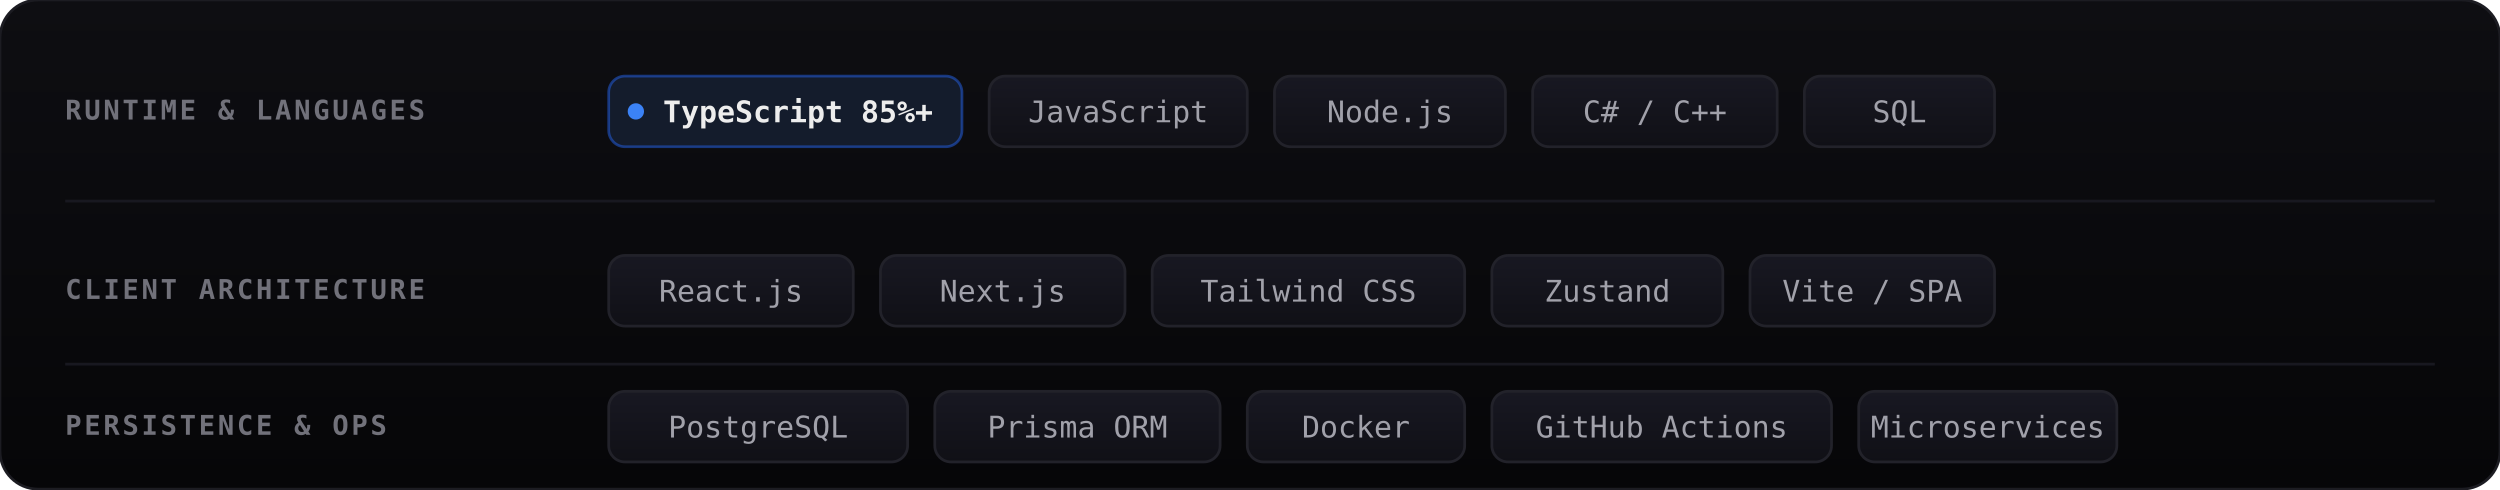
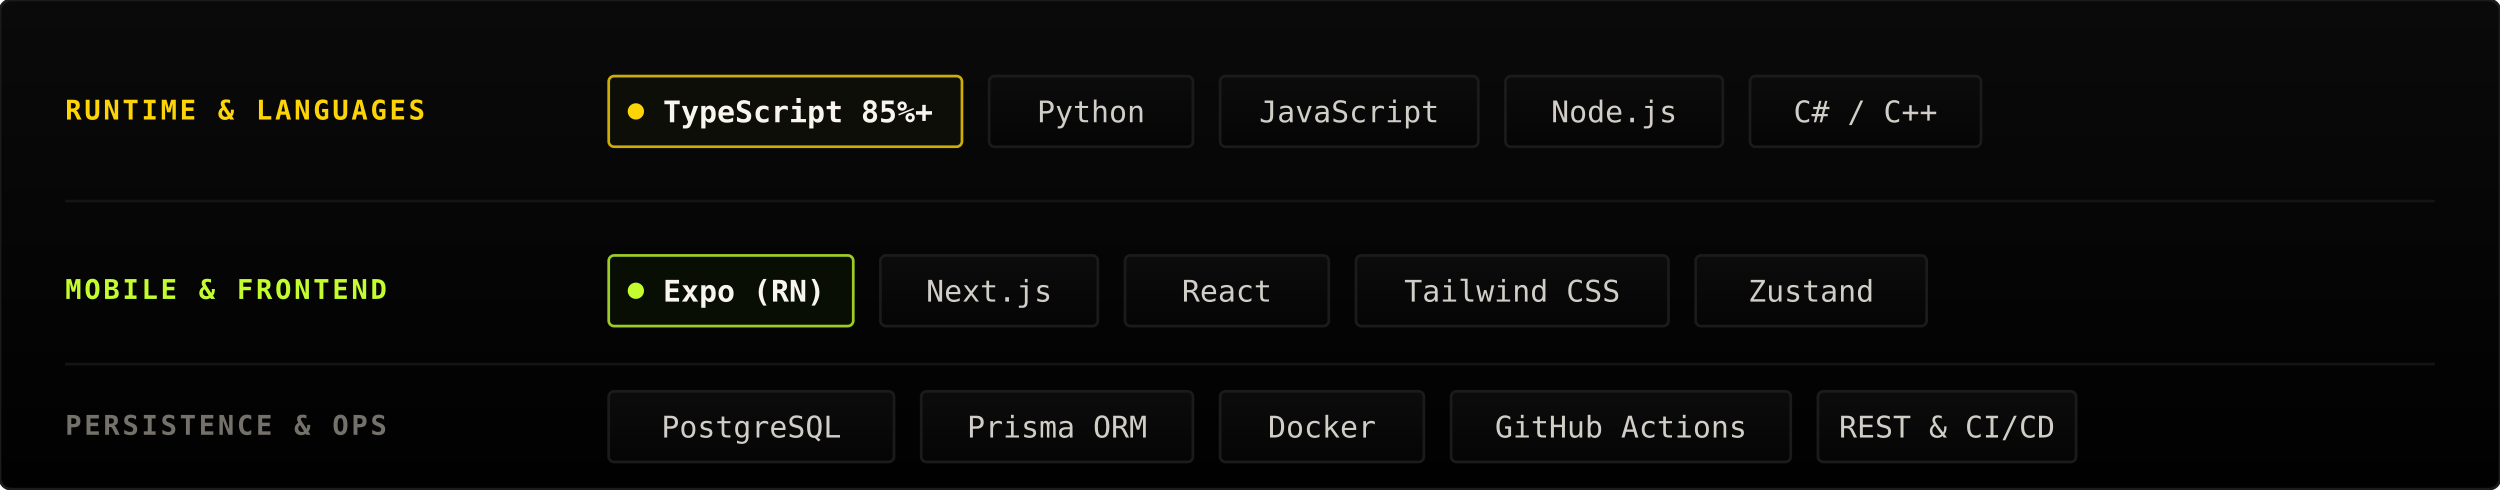
<svg xmlns="http://www.w3.org/2000/svg" viewBox="0 0 920 180" width="100%" height="100%">
  <defs>
    <linearGradient id="stackBg" x1="0%" y1="0%" x2="0%" y2="100%">
-       <stop offset="0%" stop-color="#0e0e12" />
-       <stop offset="100%" stop-color="#060608" />
+       <stop offset="0%" stop-color="#0a0a0a" />
+       <stop offset="100%" stop-color="#010101" />
    </linearGradient>
    <linearGradient id="pillGrad" x1="0%" y1="0%" x2="0%" y2="100%">
-       <stop offset="0%" stop-color="#181822" />
-       <stop offset="100%" stop-color="#101016" />
+       <stop offset="0%" stop-color="#0c0c0c" />
+       <stop offset="100%" stop-color="#050505" />
    </linearGradient>
  </defs>
  <style>
    .font-sans { font-family: -apple-system, BlinkMacSystemFont, 'Inter', 'SF Pro Display', 'Segoe UI', Roboto, sans-serif; }
    .font-mono { font-family: 'JetBrains Mono', 'SFMono-Regular', Menlo, Monaco, Consolas, monospace; }
  </style>
-   <rect width="920" height="180" rx="14" fill="url(#stackBg)" stroke="#1c1c22" stroke-width="1" />
+   <rect width="920" height="180" rx="4" fill="url(#stackBg)" stroke="#1b1b1b" stroke-width="1" />
  <g transform="translate(24, 28)">
-     <text x="0" y="16" font-size="10" font-weight="600" fill="#71717A" class="font-mono" letter-spacing="0.1em">RUNTIME &amp; LANGUAGES</text>
+     <text x="0" y="16" font-size="10" font-weight="700" fill="#fdd506" class="font-mono" letter-spacing="0.1em">RUNTIME &amp; LANGUAGES</text>
    <g transform="translate(200, 0)">
-       <rect width="130" height="26" rx="6" fill="#141c2c" stroke="#2563eb" stroke-opacity="0.5" stroke-width="1" />
-       <circle cx="10" cy="13" r="3" fill="#3b82f6" />
-       <text x="20" y="17" font-size="11" font-weight="600" fill="#EDEDED" class="font-mono">TypeScript 85%+</text>
-       <rect x="140" width="95" height="26" rx="6" fill="url(#pillGrad)" stroke="#22222a" stroke-width="1" />
-       <text x="187.5" y="17" font-size="11" font-weight="500" fill="#A1A1AA" text-anchor="middle" class="font-mono">JavaScript</text>
-       <rect x="245" width="85" height="26" rx="6" fill="url(#pillGrad)" stroke="#22222a" stroke-width="1" />
-       <text x="287.5" y="17" font-size="11" font-weight="500" fill="#A1A1AA" text-anchor="middle" class="font-mono">Node.js</text>
-       <rect x="340" width="90" height="26" rx="6" fill="url(#pillGrad)" stroke="#22222a" stroke-width="1" />
-       <text x="385" y="17" font-size="11" font-weight="500" fill="#A1A1AA" text-anchor="middle" class="font-mono">C# / C++</text>
-       <rect x="440" width="70" height="26" rx="6" fill="url(#pillGrad)" stroke="#22222a" stroke-width="1" />
-       <text x="475" y="17" font-size="11" font-weight="500" fill="#A1A1AA" text-anchor="middle" class="font-mono">SQL</text>
+       <rect width="130" height="26" rx="2" fill="#0e0e08" stroke="#fdd506" stroke-opacity="0.8" stroke-width="1" />
+       <circle cx="10" cy="13" r="3" fill="#fdd506" />
+       <text x="20" y="17" font-size="11" font-weight="700" fill="#f8f5ee" class="font-mono">TypeScript 85%+</text>
+       <rect x="140" width="75" height="26" rx="2" fill="url(#pillGrad)" stroke="#1b1b1b" stroke-width="1" />
+       <text x="177.5" y="17" font-size="11" font-weight="500" fill="#d0cec7" text-anchor="middle" class="font-mono">Python</text>
+       <rect x="225" width="95" height="26" rx="2" fill="url(#pillGrad)" stroke="#1b1b1b" stroke-width="1" />
+       <text x="272.5" y="17" font-size="11" font-weight="500" fill="#d0cec7" text-anchor="middle" class="font-mono">JavaScript</text>
+       <rect x="330" width="80" height="26" rx="2" fill="url(#pillGrad)" stroke="#1b1b1b" stroke-width="1" />
+       <text x="370" y="17" font-size="11" font-weight="500" fill="#d0cec7" text-anchor="middle" class="font-mono">Node.js</text>
+       <rect x="420" width="85" height="26" rx="2" fill="url(#pillGrad)" stroke="#1b1b1b" stroke-width="1" />
+       <text x="462.5" y="17" font-size="11" font-weight="500" fill="#d0cec7" text-anchor="middle" class="font-mono">C# / C++</text>
    </g>
  </g>
-   <line x1="24" y1="74" x2="896" y2="74" stroke="#181820" stroke-width="1" />
+   <line x1="24" y1="74" x2="896" y2="74" stroke="#141414" stroke-width="1" />
  <g transform="translate(24, 94)">
-     <text x="0" y="16" font-size="10" font-weight="600" fill="#71717A" class="font-mono" letter-spacing="0.1em">CLIENT ARCHITECTURE</text>
+     <text x="0" y="16" font-size="10" font-weight="700" fill="#c3fc2f" class="font-mono" letter-spacing="0.1em">MOBILE &amp; FRONTEND</text>
    <g transform="translate(200, 0)">
-       <rect width="90" height="26" rx="6" fill="url(#pillGrad)" stroke="#22222a" stroke-width="1" />
-       <text x="45" y="17" font-size="11" font-weight="500" fill="#A1A1AA" text-anchor="middle" class="font-mono">React.js</text>
-       <rect x="100" width="90" height="26" rx="6" fill="url(#pillGrad)" stroke="#22222a" stroke-width="1" />
-       <text x="145" y="17" font-size="11" font-weight="500" fill="#A1A1AA" text-anchor="middle" class="font-mono">Next.js</text>
-       <rect x="200" width="115" height="26" rx="6" fill="url(#pillGrad)" stroke="#22222a" stroke-width="1" />
-       <text x="257.5" y="17" font-size="11" font-weight="500" fill="#A1A1AA" text-anchor="middle" class="font-mono">Tailwind CSS</text>
-       <rect x="325" width="85" height="26" rx="6" fill="url(#pillGrad)" stroke="#22222a" stroke-width="1" />
-       <text x="367.5" y="17" font-size="11" font-weight="500" fill="#A1A1AA" text-anchor="middle" class="font-mono">Zustand</text>
-       <rect x="420" width="90" height="26" rx="6" fill="url(#pillGrad)" stroke="#22222a" stroke-width="1" />
-       <text x="465" y="17" font-size="11" font-weight="500" fill="#A1A1AA" text-anchor="middle" class="font-mono">Vite / SPA</text>
+       <rect width="90" height="26" rx="2" fill="#080e04" stroke="#c3fc2f" stroke-opacity="0.8" stroke-width="1" />
+       <circle cx="10" cy="13" r="3" fill="#c3fc2f" />
+       <text x="20" y="17" font-size="11" font-weight="700" fill="#f8f5ee" class="font-mono">Expo (RN)</text>
+       <rect x="100" width="80" height="26" rx="2" fill="url(#pillGrad)" stroke="#1b1b1b" stroke-width="1" />
+       <text x="140" y="17" font-size="11" font-weight="500" fill="#d0cec7" text-anchor="middle" class="font-mono">Next.js</text>
+       <rect x="190" width="75" height="26" rx="2" fill="url(#pillGrad)" stroke="#1b1b1b" stroke-width="1" />
+       <text x="227.5" y="17" font-size="11" font-weight="500" fill="#d0cec7" text-anchor="middle" class="font-mono">React</text>
+       <rect x="275" width="115" height="26" rx="2" fill="url(#pillGrad)" stroke="#1b1b1b" stroke-width="1" />
+       <text x="332.5" y="17" font-size="11" font-weight="500" fill="#d0cec7" text-anchor="middle" class="font-mono">Tailwind CSS</text>
+       <rect x="400" width="85" height="26" rx="2" fill="url(#pillGrad)" stroke="#1b1b1b" stroke-width="1" />
+       <text x="442.5" y="17" font-size="11" font-weight="500" fill="#d0cec7" text-anchor="middle" class="font-mono">Zustand</text>
    </g>
  </g>
-   <line x1="24" y1="134" x2="896" y2="134" stroke="#181820" stroke-width="1" />
+   <line x1="24" y1="134" x2="896" y2="134" stroke="#141414" stroke-width="1" />
  <g transform="translate(24, 146)">
-     <text x="0" y="14" font-size="10" font-weight="600" fill="#71717A" class="font-mono" letter-spacing="0.1em">PERSISTENCE &amp; OPS</text>
+     <text x="0" y="14" font-size="10" font-weight="700" fill="#74716b" class="font-mono" letter-spacing="0.1em">PERSISTENCE &amp; OPS</text>
    <g transform="translate(200, -2)">
-       <rect width="110" height="26" rx="6" fill="url(#pillGrad)" stroke="#22222a" stroke-width="1" />
-       <text x="55" y="17" font-size="11" font-weight="500" fill="#A1A1AA" text-anchor="middle" class="font-mono">PostgreSQL</text>
-       <rect x="120" width="105" height="26" rx="6" fill="url(#pillGrad)" stroke="#22222a" stroke-width="1" />
-       <text x="172.5" y="17" font-size="11" font-weight="500" fill="#A1A1AA" text-anchor="middle" class="font-mono">Prisma ORM</text>
-       <rect x="235" width="80" height="26" rx="6" fill="url(#pillGrad)" stroke="#22222a" stroke-width="1" />
-       <text x="275" y="17" font-size="11" font-weight="500" fill="#A1A1AA" text-anchor="middle" class="font-mono">Docker</text>
-       <rect x="325" width="125" height="26" rx="6" fill="url(#pillGrad)" stroke="#22222a" stroke-width="1" />
-       <text x="387.5" y="17" font-size="11" font-weight="500" fill="#A1A1AA" text-anchor="middle" class="font-mono">GitHub Actions</text>
-       <rect x="460" width="95" height="26" rx="6" fill="url(#pillGrad)" stroke="#22222a" stroke-width="1" />
-       <text x="507.5" y="17" font-size="11" font-weight="500" fill="#A1A1AA" text-anchor="middle" class="font-mono">Microservices</text>
+       <rect width="105" height="26" rx="2" fill="url(#pillGrad)" stroke="#1b1b1b" stroke-width="1" />
+       <text x="52.5" y="17" font-size="11" font-weight="500" fill="#d0cec7" text-anchor="middle" class="font-mono">PostgreSQL</text>
+       <rect x="115" width="100" height="26" rx="2" fill="url(#pillGrad)" stroke="#1b1b1b" stroke-width="1" />
+       <text x="165" y="17" font-size="11" font-weight="500" fill="#d0cec7" text-anchor="middle" class="font-mono">Prisma ORM</text>
+       <rect x="225" width="75" height="26" rx="2" fill="url(#pillGrad)" stroke="#1b1b1b" stroke-width="1" />
+       <text x="262.5" y="17" font-size="11" font-weight="500" fill="#d0cec7" text-anchor="middle" class="font-mono">Docker</text>
+       <rect x="310" width="125" height="26" rx="2" fill="url(#pillGrad)" stroke="#1b1b1b" stroke-width="1" />
+       <text x="372.5" y="17" font-size="11" font-weight="500" fill="#d0cec7" text-anchor="middle" class="font-mono">GitHub Actions</text>
+       <rect x="445" width="95" height="26" rx="2" fill="url(#pillGrad)" stroke="#1b1b1b" stroke-width="1" />
+       <text x="492.5" y="17" font-size="11" font-weight="500" fill="#d0cec7" text-anchor="middle" class="font-mono">REST &amp; CI/CD</text>
    </g>
  </g>
</svg>
